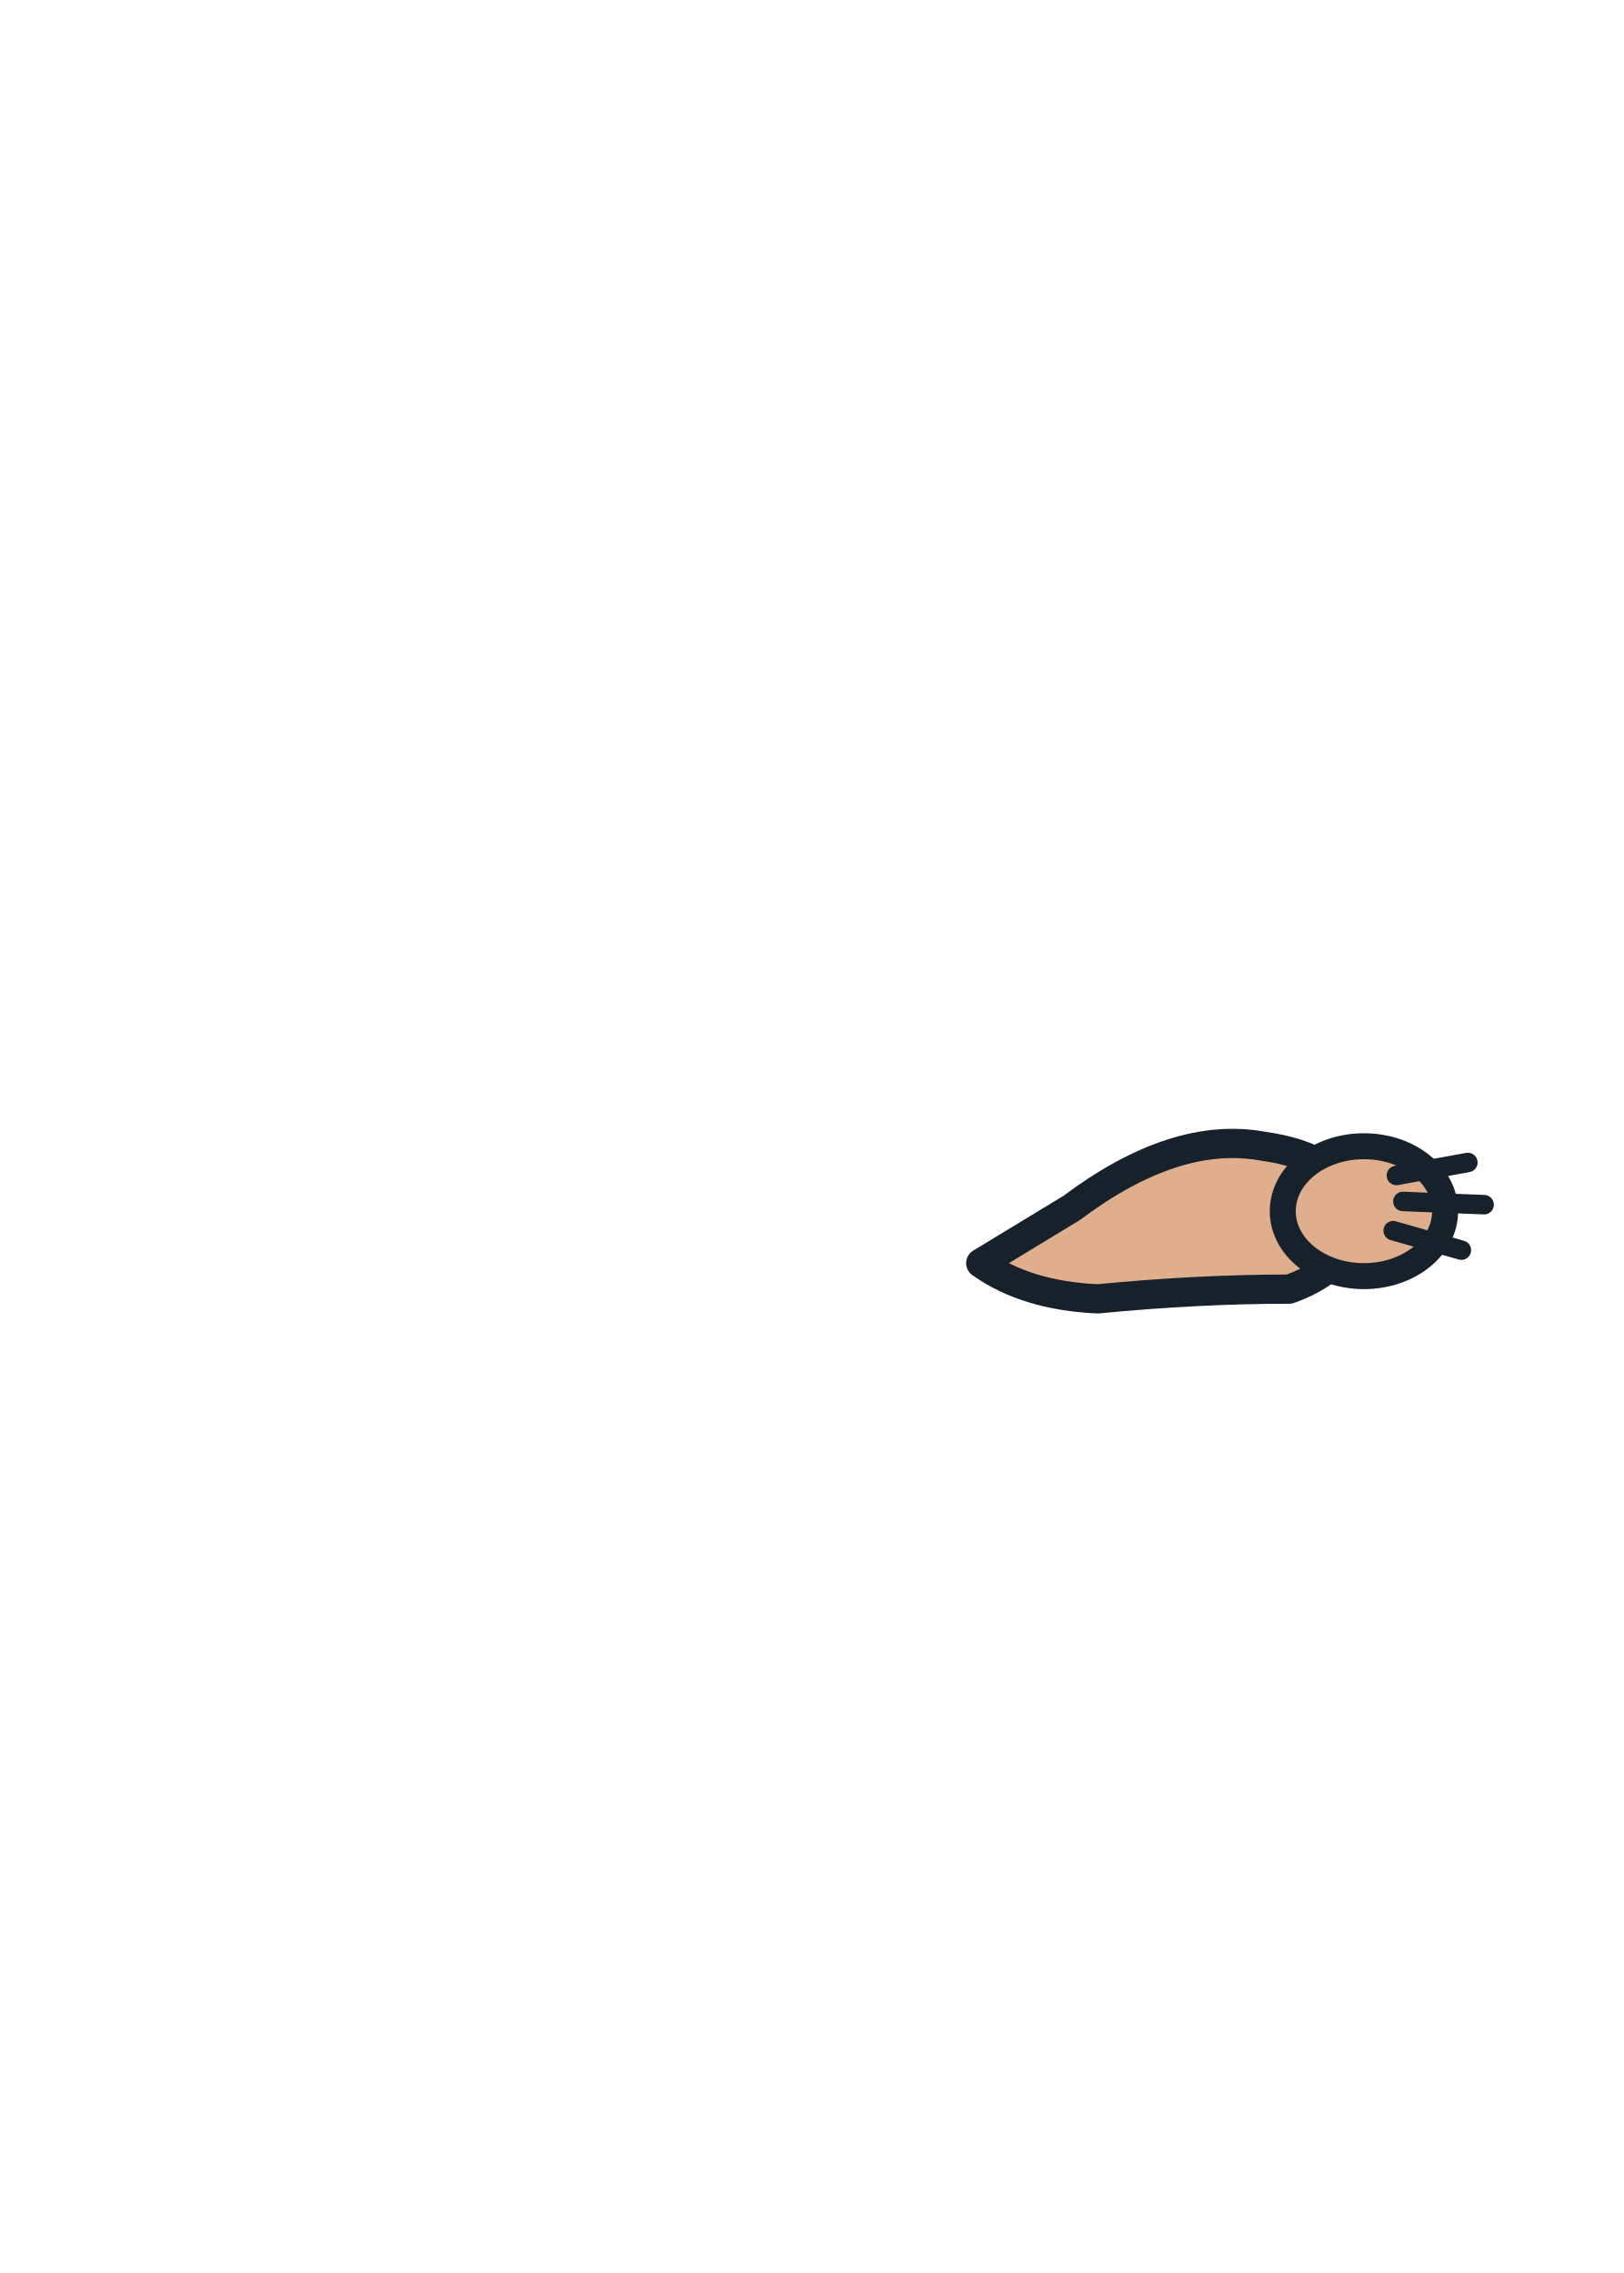
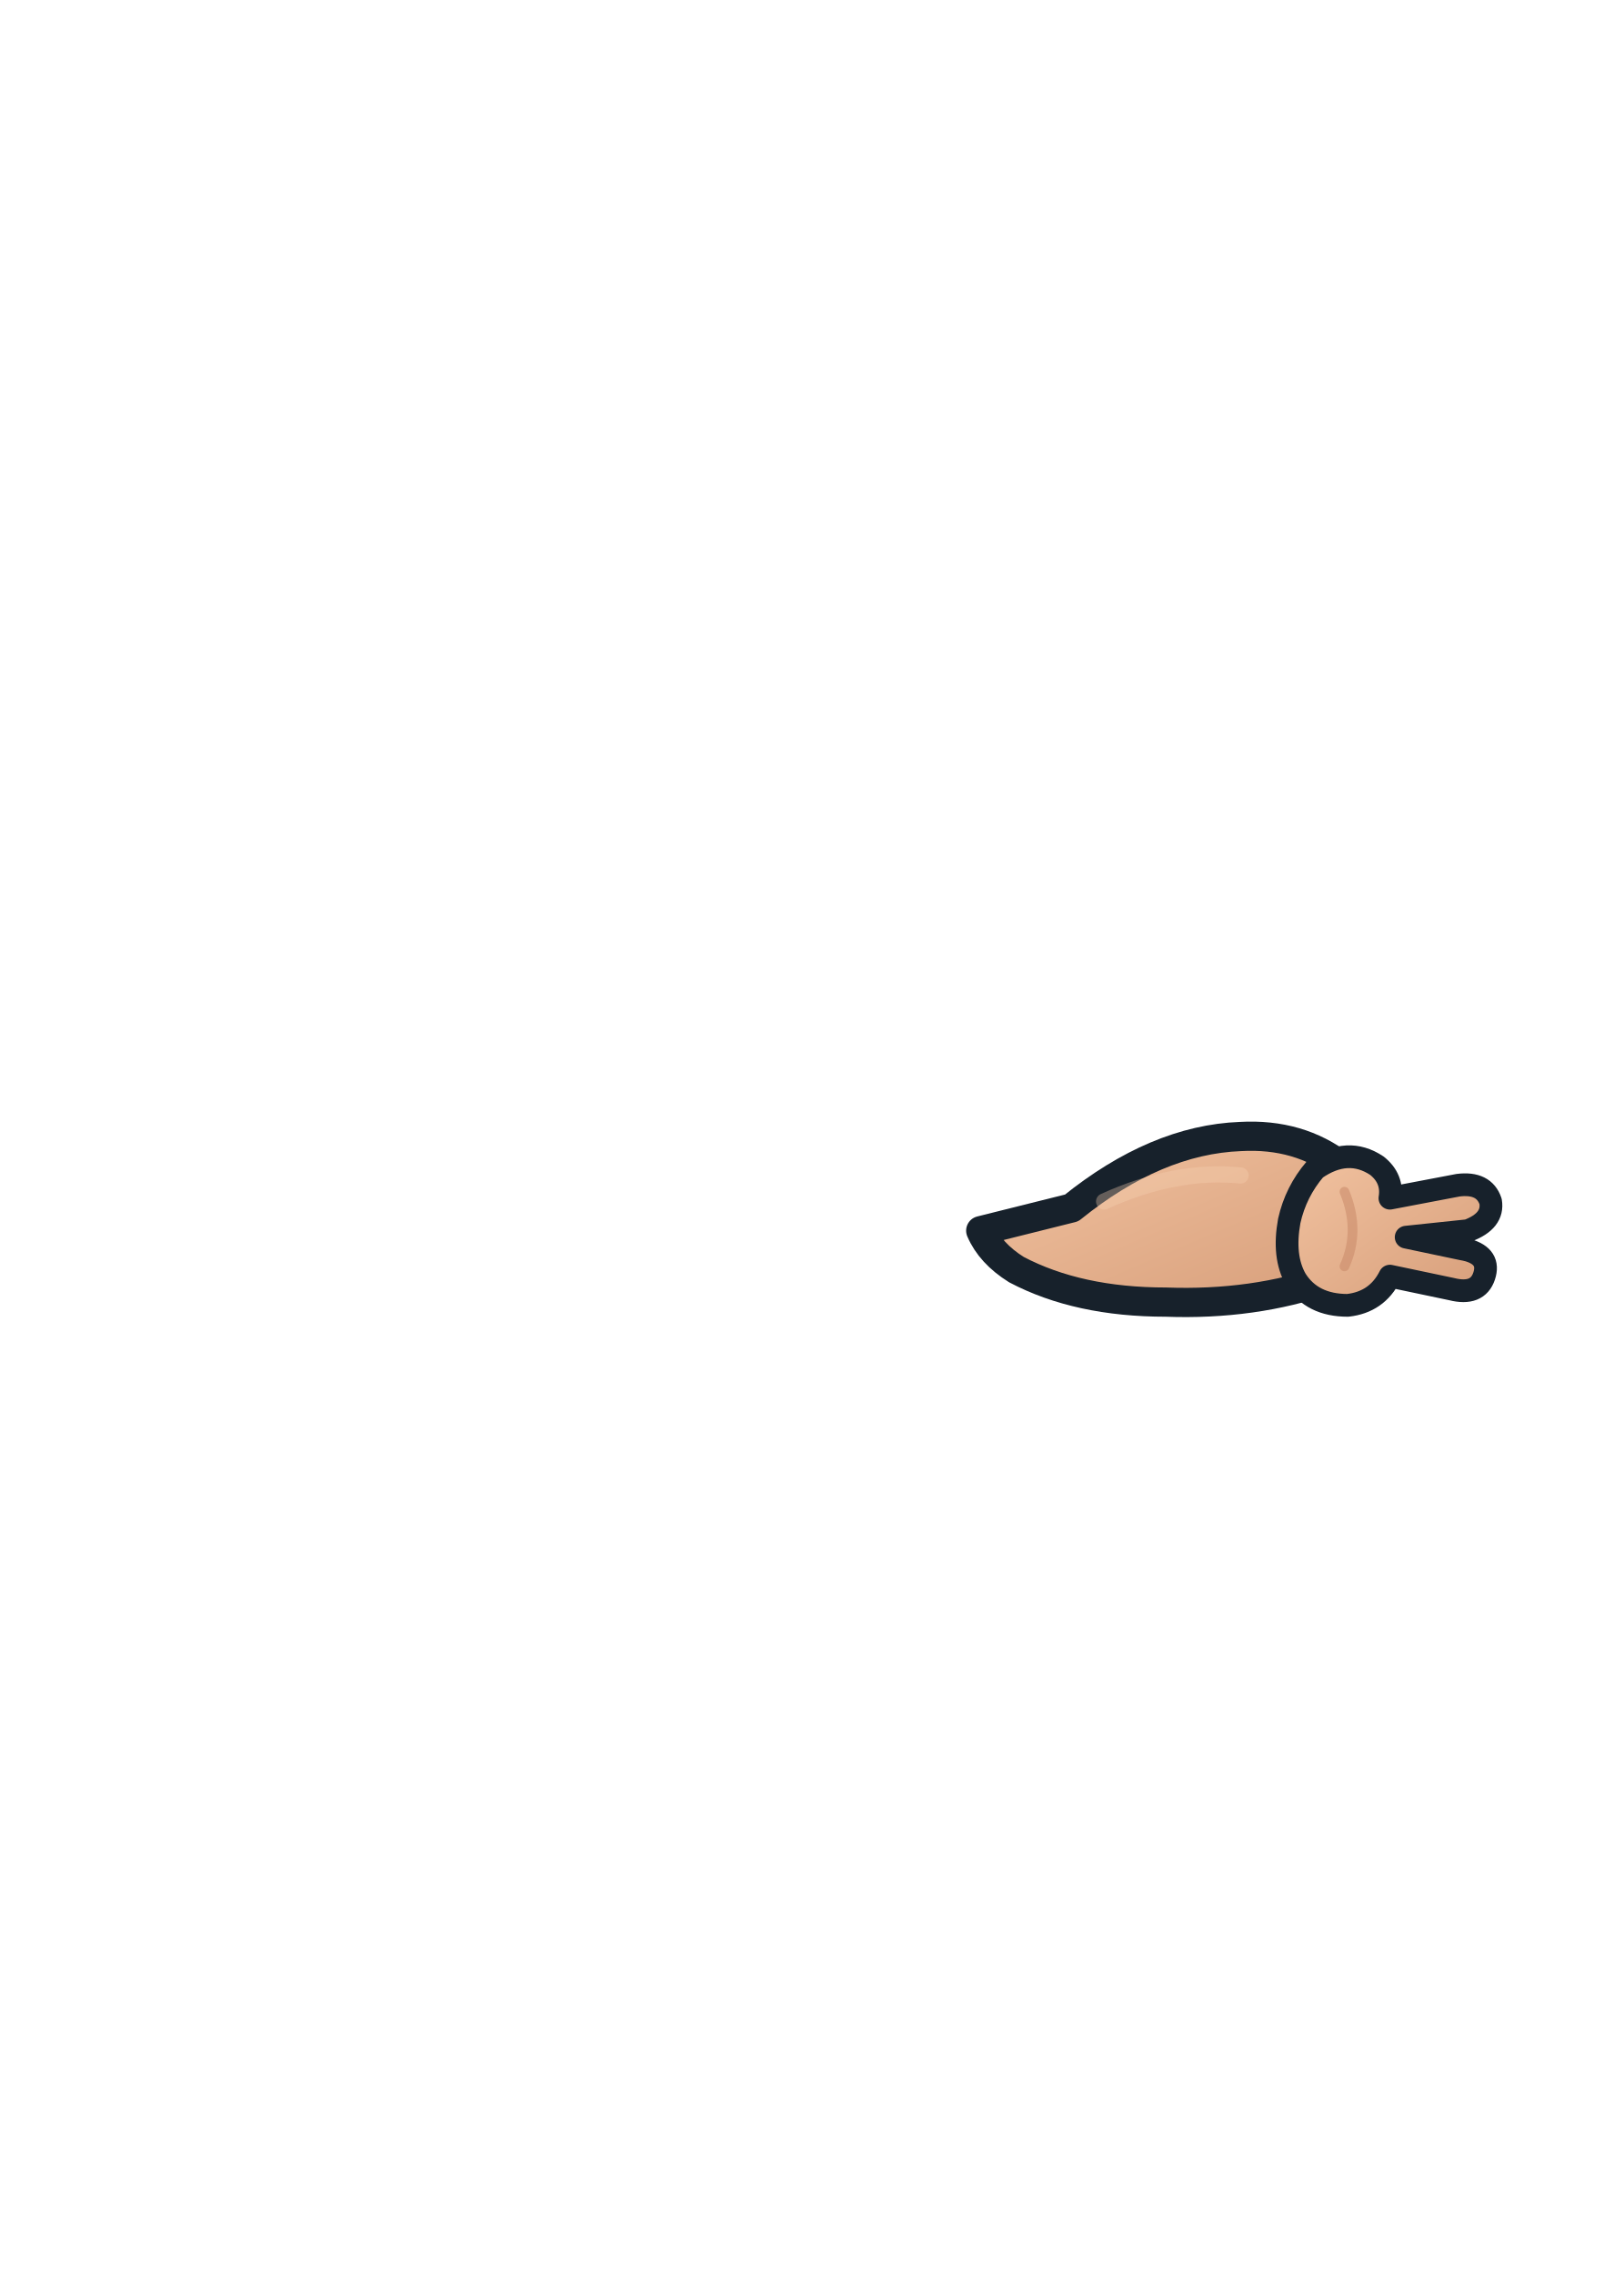
<svg xmlns="http://www.w3.org/2000/svg" viewBox="0 0 500 700" width="500" height="700">
-   <path d="M330 372 Q362 348 389 353 Q411 356 420 371 Q417 390 397 397 Q369 397 338 400 Q316 399 302 389 Z" fill="#DFAE8C" stroke="#17212B" stroke-width="9" stroke-linecap="round" stroke-linejoin="round" />
-   <ellipse cx="420" cy="373" rx="25" ry="20" fill="#DFAE8C" stroke="#17212B" stroke-width="8" />
-   <path d="M430 362 l22 -4 M432 370 l25 1 M429 379 l21 6" fill="none" stroke="#17212B" stroke-width="6" stroke-linecap="round" />
+   <defs>
+     <linearGradient id="skin" x1="0" y1="0" x2="1" y2="1">
+       <stop offset="0" stop-color="#F2C3A1" />
+       <stop offset="1" stop-color="#D69D79" />
+     </linearGradient>
+   </defs>
+   <path d="M330 372 Q356 351 382 350 Q400 349 413 359 Q421 366 422 376 Q420 388 409 394 Q386 402 359 401 Q332 401 313 391 Q305 386 302 379 Z" fill="url(#skin)" stroke="#17212B" stroke-width="9" stroke-linecap="round" stroke-linejoin="round" />
+   <path d="M405 360 Q415 353 424 359 Q429 363 428 369 L449 365 Q457 364 459 370 Q460 376 452 379 L433 381 L452 385 Q459 387 457 393 Q455 399 447 397 L428 393 Q424 401 415 402 Q404 402 399 394 Q395 387 397 376 Q399 367 405 360 Z" fill="url(#skin)" stroke="#17212B" stroke-width="7" stroke-linecap="round" stroke-linejoin="round" />
+   <path d="M414 367 Q419 379 414 390" fill="none" stroke="#C98968" stroke-width="3" stroke-linecap="round" opacity="0.55" />
+   <path d="M340 370 Q362 360 382 362" fill="none" stroke="#F7D0B2" stroke-width="5" stroke-linecap="round" opacity="0.35" />
</svg>
